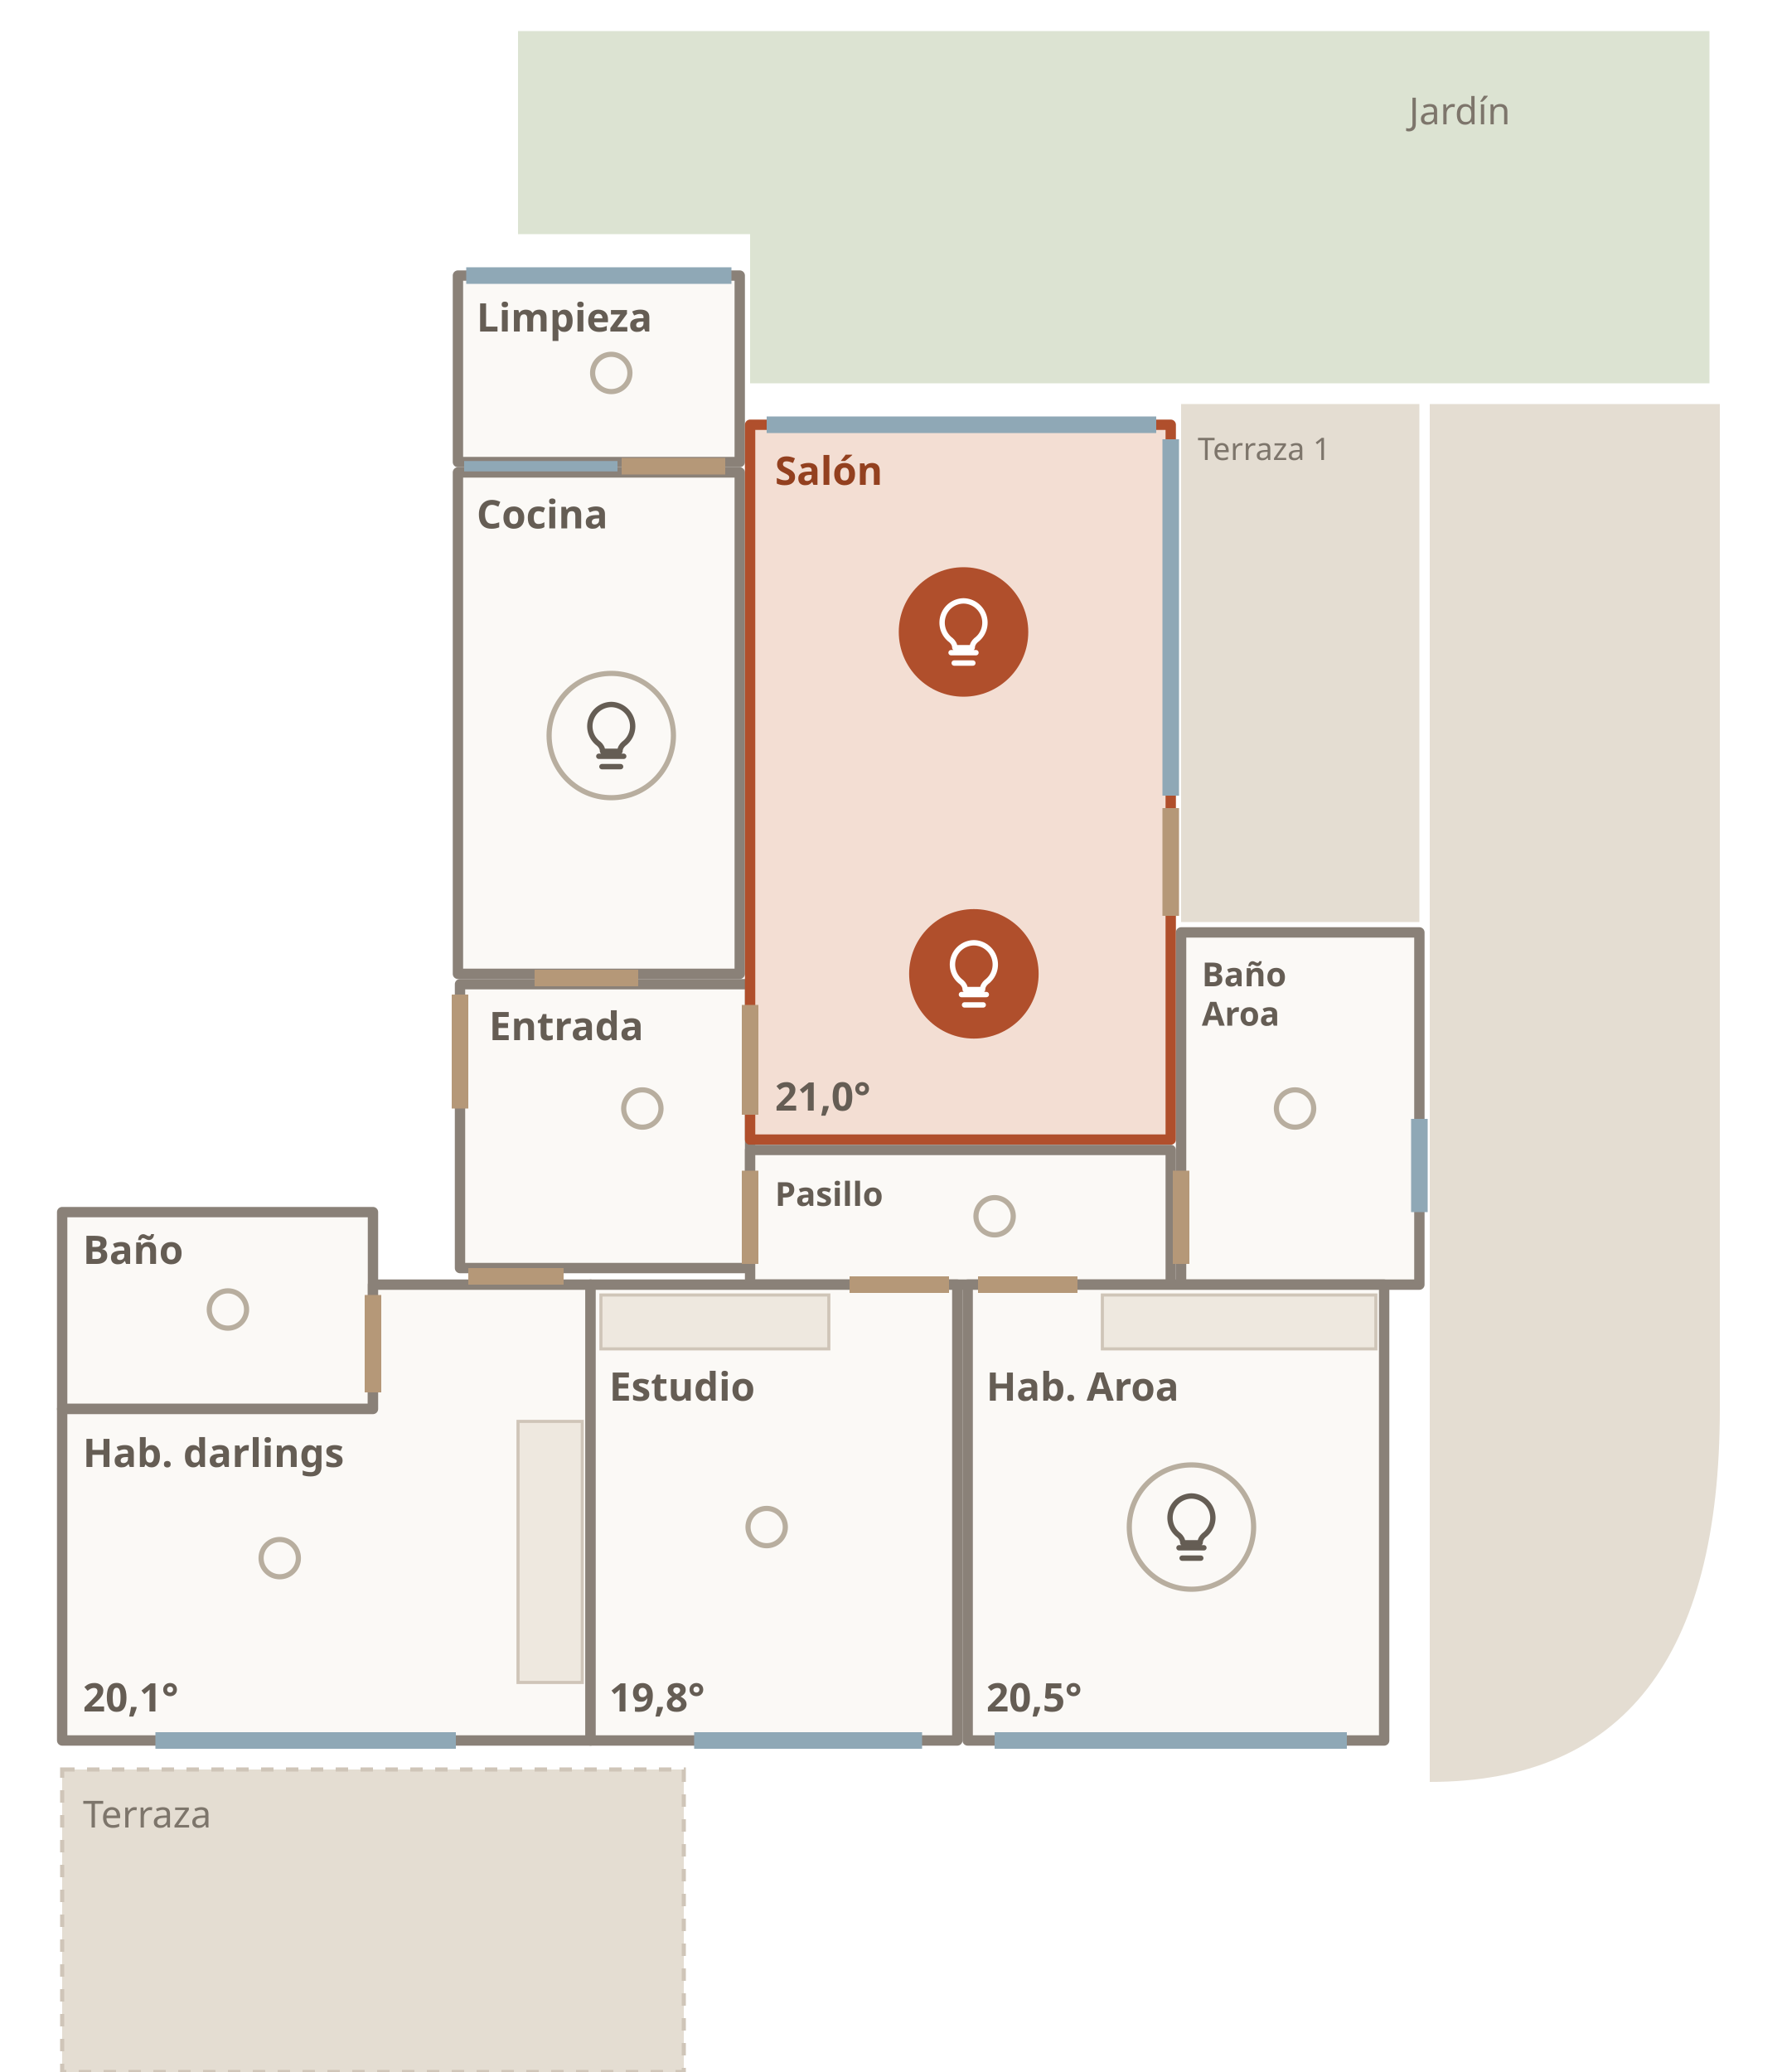
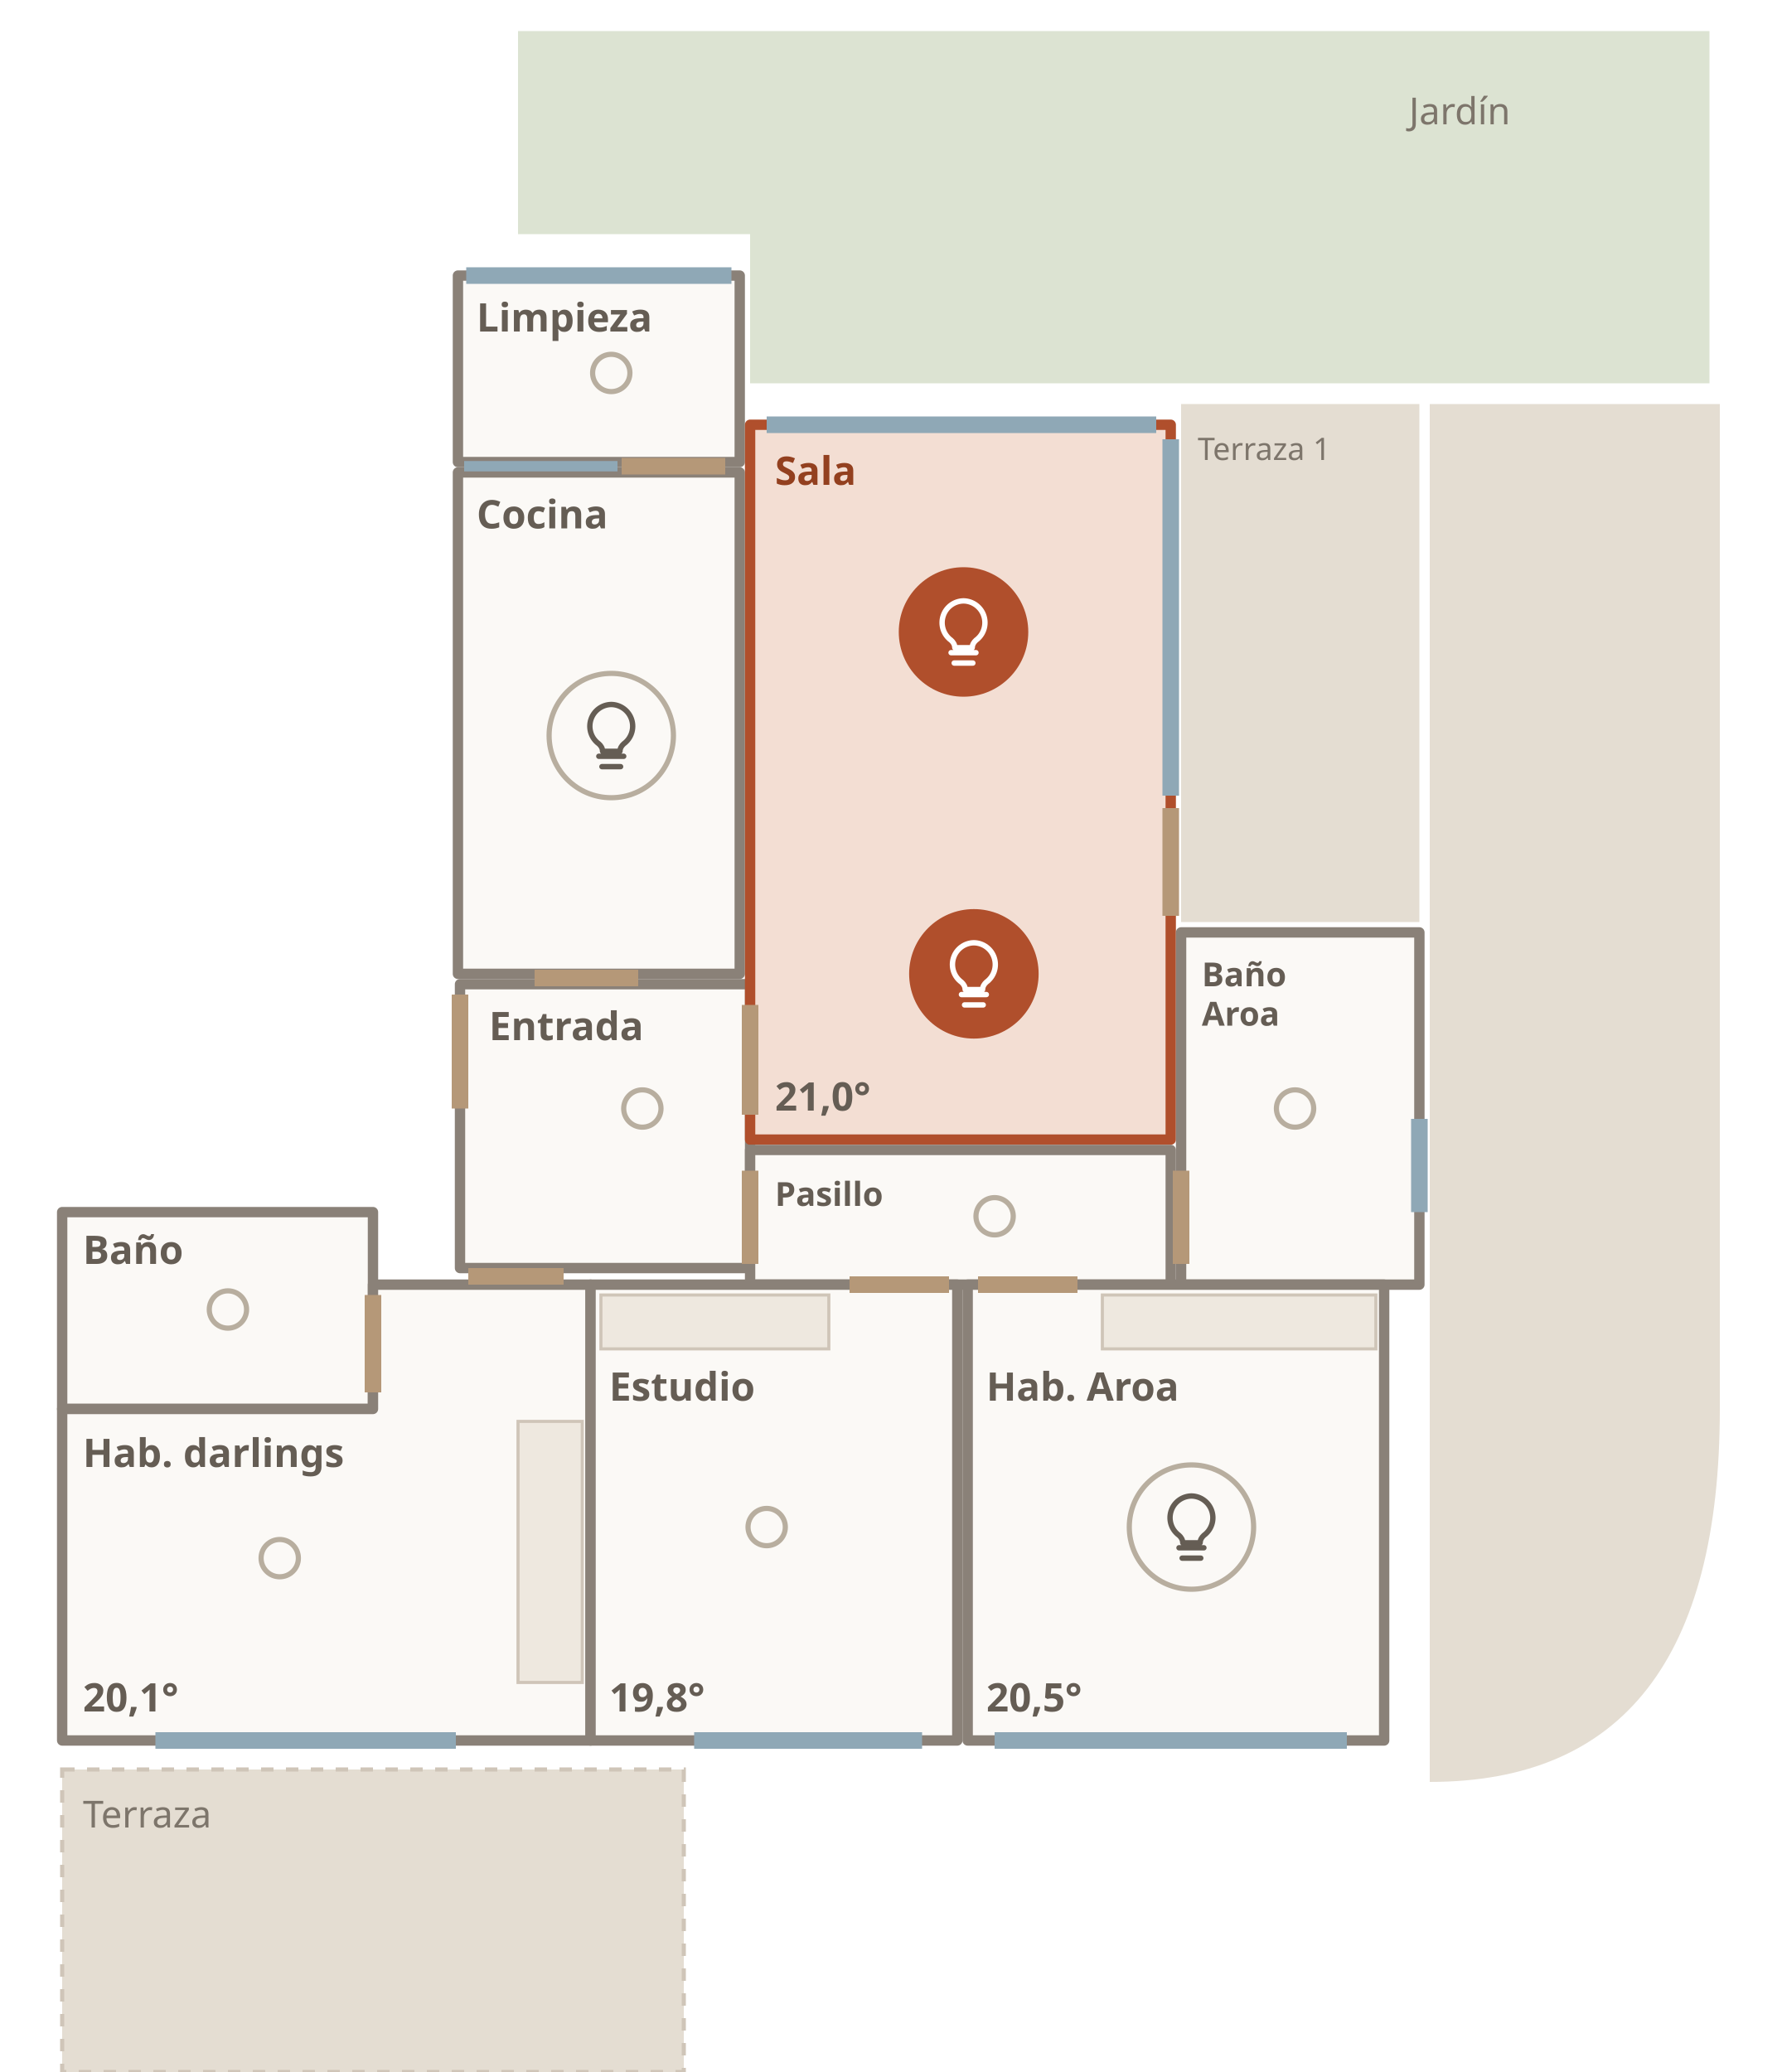
<svg xmlns="http://www.w3.org/2000/svg" viewBox="0 20 860 1000" width="860" height="1000" role="img" aria-label="Plano de la vivienda">
  <style>
    .cesped     { fill: var(--plano-cesped, #DCE3D2); }
    .suelo-ext  { fill: var(--plano-exterior, #E4DDD2); }
    .terraza    { fill: var(--plano-exterior, #E4DDD2); stroke: var(--plano-muro-suave, #CFC5B8); stroke-width: 2; stroke-dasharray: 6 6; }
    .estancia   { fill: var(--plano-suelo, #FBF9F6); stroke: var(--plano-muro, #8A8178); stroke-width: 5; stroke-linejoin: round; }
    .estancia.activa { fill: var(--plano-activa, #F3DED3); stroke: var(--acento, #B04F2C); }
    .armario    { fill: var(--plano-mueble, #EEE8DF); stroke: var(--plano-muro-suave, #CFC5B8); stroke-width: 1.5; }
    .ventana    { stroke: var(--plano-ventana, #8FA8B6); stroke-width: 8; stroke-linecap: butt; }
    .cristalera { stroke: var(--plano-ventana, #8FA8B6); stroke-width: 5; stroke-linecap: butt; }
    .puerta     { stroke: var(--plano-puerta, #B59878); stroke-width: 8; stroke-linecap: butt; }
    .puerta.abierta, .ventana.abierta { stroke: var(--acento, #B04F2C); }
    .rotulo     { font-family: Figtree, 'Segoe UI', system-ui, sans-serif; font-size: 19px; font-weight: 600; fill: var(--plano-texto, #655D54); }
    .rotulo.activa { fill: var(--acento-texto, #93401F); font-weight: 700; }
    .rotulo-ext { font-family: Figtree, 'Segoe UI', system-ui, sans-serif; font-size: 18px; font-weight: 500; fill: var(--plano-texto-suave, #7D756B); }
    .temp       { font-family: Figtree, 'Segoe UI', system-ui, sans-serif; font-size: 19px; font-weight: 600; fill: var(--plano-texto, #655D54); font-variant-numeric: tabular-nums; }
    .punto-luz  { fill: none; stroke: var(--plano-muro-suave, #B8AE9F); stroke-width: 2.5; }
    .luz circle { fill: var(--plano-suelo, #FBF9F6); stroke: var(--plano-muro-suave, #B8AE9F); stroke-width: 2.5; }
    .luz path   { fill: none; stroke: var(--plano-texto, #655D54); stroke-width: 2.6; stroke-linecap: round; stroke-linejoin: round; }
    .luz.on circle { fill: var(--acento, #B04F2C); stroke: var(--acento, #B04F2C); }
    .luz.on path   { stroke: var(--acento-sobre, #FFFFFF); }
    .luz.no-disponible circle { stroke-dasharray: 5 5; }
  </style>
  <path id="area-jardin-cesped" class="cesped" d="M250 35 H825 V205 H362 V133 H250 Z" />
  <path id="area-jardin-suelo" class="suelo-ext" d="M690 215 H830 V700 Q830 880 690 880 Z" />
  <rect id="area-jardin-terraza_1" class="suelo-ext" x="570" y="215" width="115" height="250" />
  <rect id="area-terraza" class="terraza" x="30" y="874" width="300" height="146" />
  <rect id="area-cuarto_de_limpieza" class="estancia" x="221" y="153" width="136" height="90" />
  <rect id="area-cocina" class="estancia" x="221" y="248" width="136" height="242" />
  <rect id="area-entrada" class="estancia" x="222" y="495" width="140" height="137" />
  <rect id="area-sala" class="estancia activa" x="362" y="225" width="203" height="345" />
  <rect id="area-pasillo" class="estancia" x="362" y="575" width="203" height="65" />
  <rect id="area-bano_aroa" class="estancia" x="570" y="470" width="115" height="170" />
  <rect id="area-bano_darlings" class="estancia" x="30" y="605" width="150" height="95" />
  <path id="area-habitacion_darlings" class="estancia" d="M180 640 H285 V860 H30 V700 H180 Z" />
  <rect id="area-estudio" class="estancia" x="285" y="640" width="177" height="220" />
  <rect id="area-habitacion_aroa" class="estancia" x="467" y="640" width="201" height="220" />
  <rect id="armario-habitacion_darlings" class="armario" x="250" y="706" width="31" height="126" />
  <rect id="armario-estudio" class="armario" x="290" y="645" width="110" height="26" />
  <rect id="armario-habitacion_aroa" class="armario" x="532" y="645" width="132" height="26" />
  <line id="ventana-cuarto_de_limpieza-norte" class="ventana" x1="225" y1="153" x2="353" y2="153" />
  <line id="cristalera-cocina-cuarto_de_limpieza" class="cristalera" x1="224" y1="245" x2="298" y2="245" />
  <line id="ventana-sala-norte" class="ventana" x1="370" y1="225" x2="558" y2="225" />
  <line id="ventana-sala-este" class="ventana" x1="565" y1="232" x2="565" y2="404" />
  <line id="ventana-bano_aroa-este" class="ventana" x1="685" y1="560" x2="685" y2="605" />
  <line id="ventana-habitacion_darlings-sur" class="ventana" x1="75" y1="860" x2="220" y2="860" />
  <line id="ventana-estudio-sur" class="ventana" x1="335" y1="860" x2="445" y2="860" />
  <line id="ventana-habitacion_aroa-sur" class="ventana" x1="480" y1="860" x2="650" y2="860" />
  <line id="puerta-principal" class="puerta" x1="222" y1="500" x2="222" y2="555" />
  <line id="puerta-sala-terraza_1" class="puerta" x1="565" y1="410" x2="565" y2="462" />
  <line id="puerta-cuarto_de_limpieza-cocina" class="puerta" x1="300" y1="245" x2="350" y2="245" />
  <line id="puerta-cocina-entrada" class="puerta" x1="258" y1="492" x2="308" y2="492" />
  <line id="puerta-entrada-sala" class="puerta" x1="362" y1="505" x2="362" y2="558" />
  <line id="puerta-entrada-pasillo" class="puerta" x1="362" y1="585" x2="362" y2="630" />
  <line id="puerta-entrada-habitacion_darlings" class="puerta" x1="226" y1="636" x2="272" y2="636" />
  <line id="puerta-pasillo-estudio" class="puerta" x1="410" y1="640" x2="458" y2="640" />
  <line id="puerta-pasillo-habitacion_aroa" class="puerta" x1="472" y1="640" x2="520" y2="640" />
  <line id="puerta-pasillo-bano_aroa" class="puerta" x1="570" y1="585" x2="570" y2="630" />
  <line id="puerta-habitacion_darlings-bano_darlings" class="puerta" x1="180" y1="645" x2="180" y2="692" />
  <text class="rotulo" x="230" y="180">Limpieza</text>
  <text class="rotulo" x="230" y="275">Cocina</text>
  <text class="rotulo" x="236" y="522">Entrada</text>
-   <text class="rotulo activa" x="374" y="254">Salón</text>
+   <text class="rotulo activa" x="374" y="254">Sala</text>
  <text class="rotulo" x="374" y="602" style="font-size: 16px">Pasillo</text>
  <text class="rotulo" x="580" y="496" style="font-size: 16px">Baño</text>
  <text class="rotulo" x="580" y="515" style="font-size: 16px">Aroa</text>
  <text class="rotulo" x="40" y="630">Baño</text>
  <text class="rotulo" x="40" y="728">Hab. darlings</text>
  <text class="rotulo" x="294" y="696">Estudio</text>
  <text class="rotulo" x="476" y="696">Hab. Aroa</text>
  <text class="rotulo-ext" x="680" y="80">Jardín</text>
  <text class="rotulo-ext" x="578" y="242" style="font-size: 15px">Terraza 1</text>
  <text class="rotulo-ext" x="40" y="902">Terraza</text>
  <text id="temp-sala" class="temp" x="374" y="556">21,0°</text>
  <text id="temp-estudio" class="temp" x="294" y="846">19,8°</text>
  <text id="temp-habitacion_aroa" class="temp" x="476" y="846">20,5°</text>
  <text id="temp-habitacion_darlings" class="temp" x="40" y="846">20,1°</text>
  <circle id="punto-luz-cuarto_de_limpieza" class="punto-luz" cx="295" cy="200" r="9" />
  <circle id="punto-luz-entrada" class="punto-luz" cx="310" cy="555" r="9" />
  <circle id="punto-luz-pasillo" class="punto-luz" cx="480" cy="607" r="9" />
  <circle id="punto-luz-bano_aroa" class="punto-luz" cx="625" cy="555" r="9" />
  <circle id="punto-luz-bano_darlings" class="punto-luz" cx="110" cy="652" r="9" />
  <circle id="punto-luz-habitacion_darlings" class="punto-luz" cx="135" cy="772" r="9" />
  <circle id="punto-luz-estudio" class="punto-luz" cx="370" cy="757" r="9" />
  <g id="luz-sala-techo_1" class="luz on" transform="translate(465 325)">
    <circle r="30" />
    <path d="M-6 10h12M-4.5 15h9M0 -15a10.5 10.5 0 0 0-6 19c1 .9 1.8 2.1 1.8 3.6h8.4c0-1.5.8-2.7 1.8-3.6A10.5 10.5 0 0 0 0 -15z" />
  </g>
  <g id="luz-sala-techo_2" class="luz on" transform="translate(470 490)">
    <circle r="30" />
    <path d="M-6 10h12M-4.5 15h9M0 -15a10.5 10.5 0 0 0-6 19c1 .9 1.8 2.1 1.8 3.6h8.4c0-1.5.8-2.7 1.8-3.6A10.5 10.5 0 0 0 0 -15z" />
  </g>
  <g id="luz-cocina-techo" class="luz" transform="translate(295 375)">
    <circle r="30" />
    <path d="M-6 10h12M-4.5 15h9M0 -15a10.5 10.5 0 0 0-6 19c1 .9 1.8 2.1 1.8 3.6h8.4c0-1.5.8-2.7 1.8-3.6A10.5 10.5 0 0 0 0 -15z" />
  </g>
  <g id="luz-habitacion_aroa-techo" class="luz" transform="translate(575 757)">
    <circle r="30" />
    <path d="M-6 10h12M-4.5 15h9M0 -15a10.5 10.5 0 0 0-6 19c1 .9 1.8 2.1 1.8 3.6h8.4c0-1.5.8-2.7 1.8-3.6A10.5 10.5 0 0 0 0 -15z" />
  </g>
</svg>
